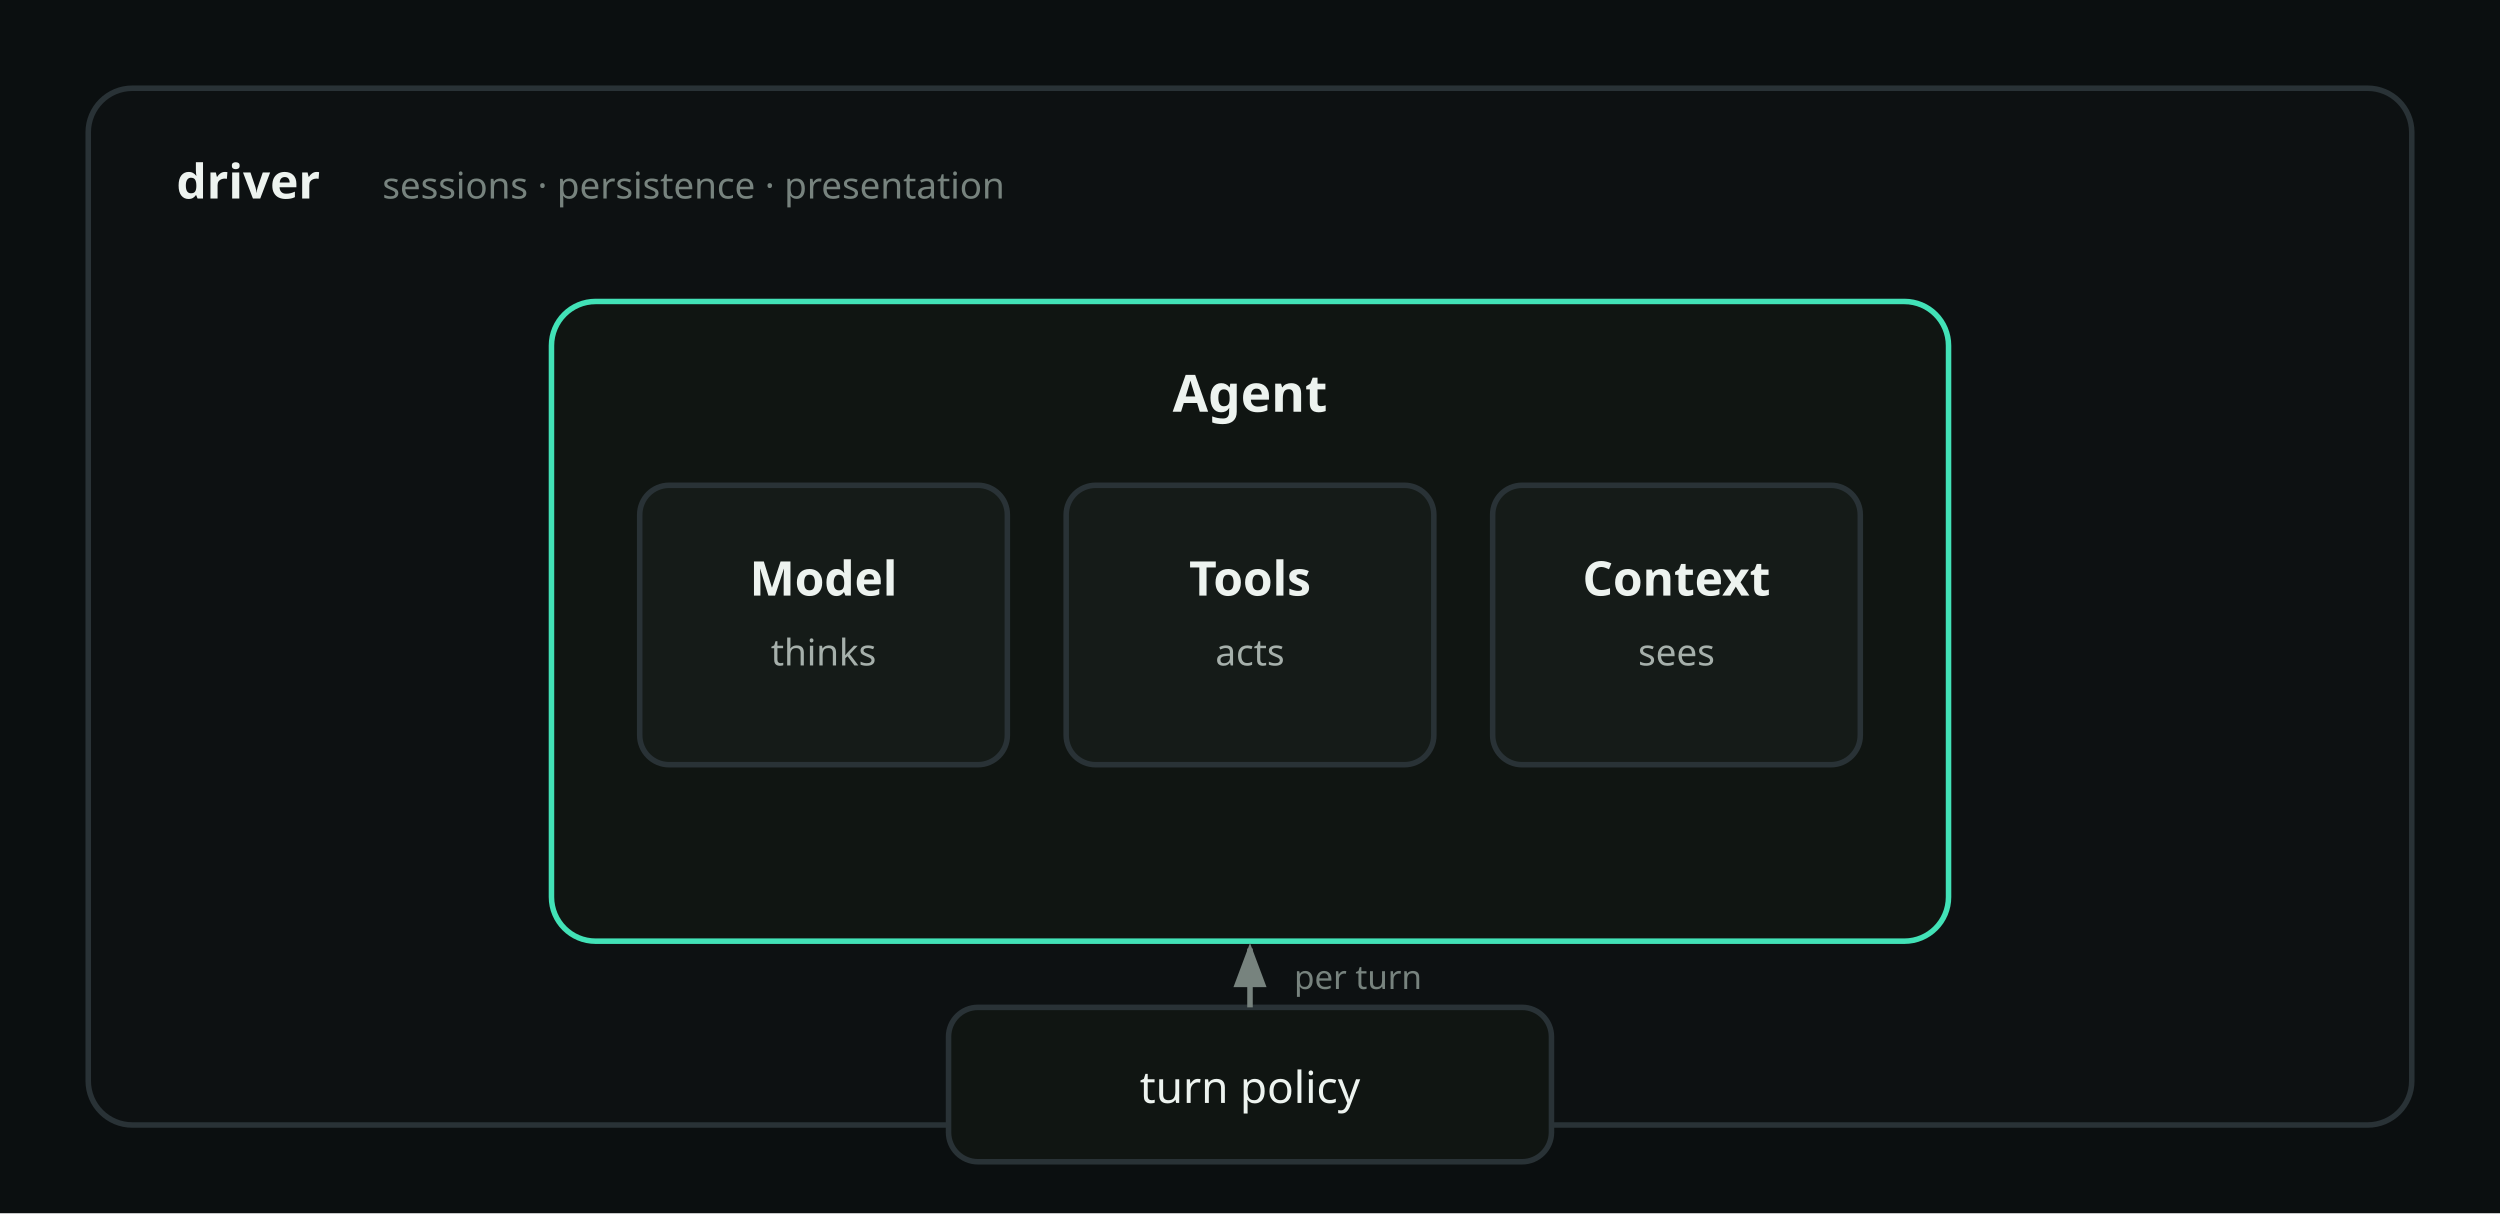
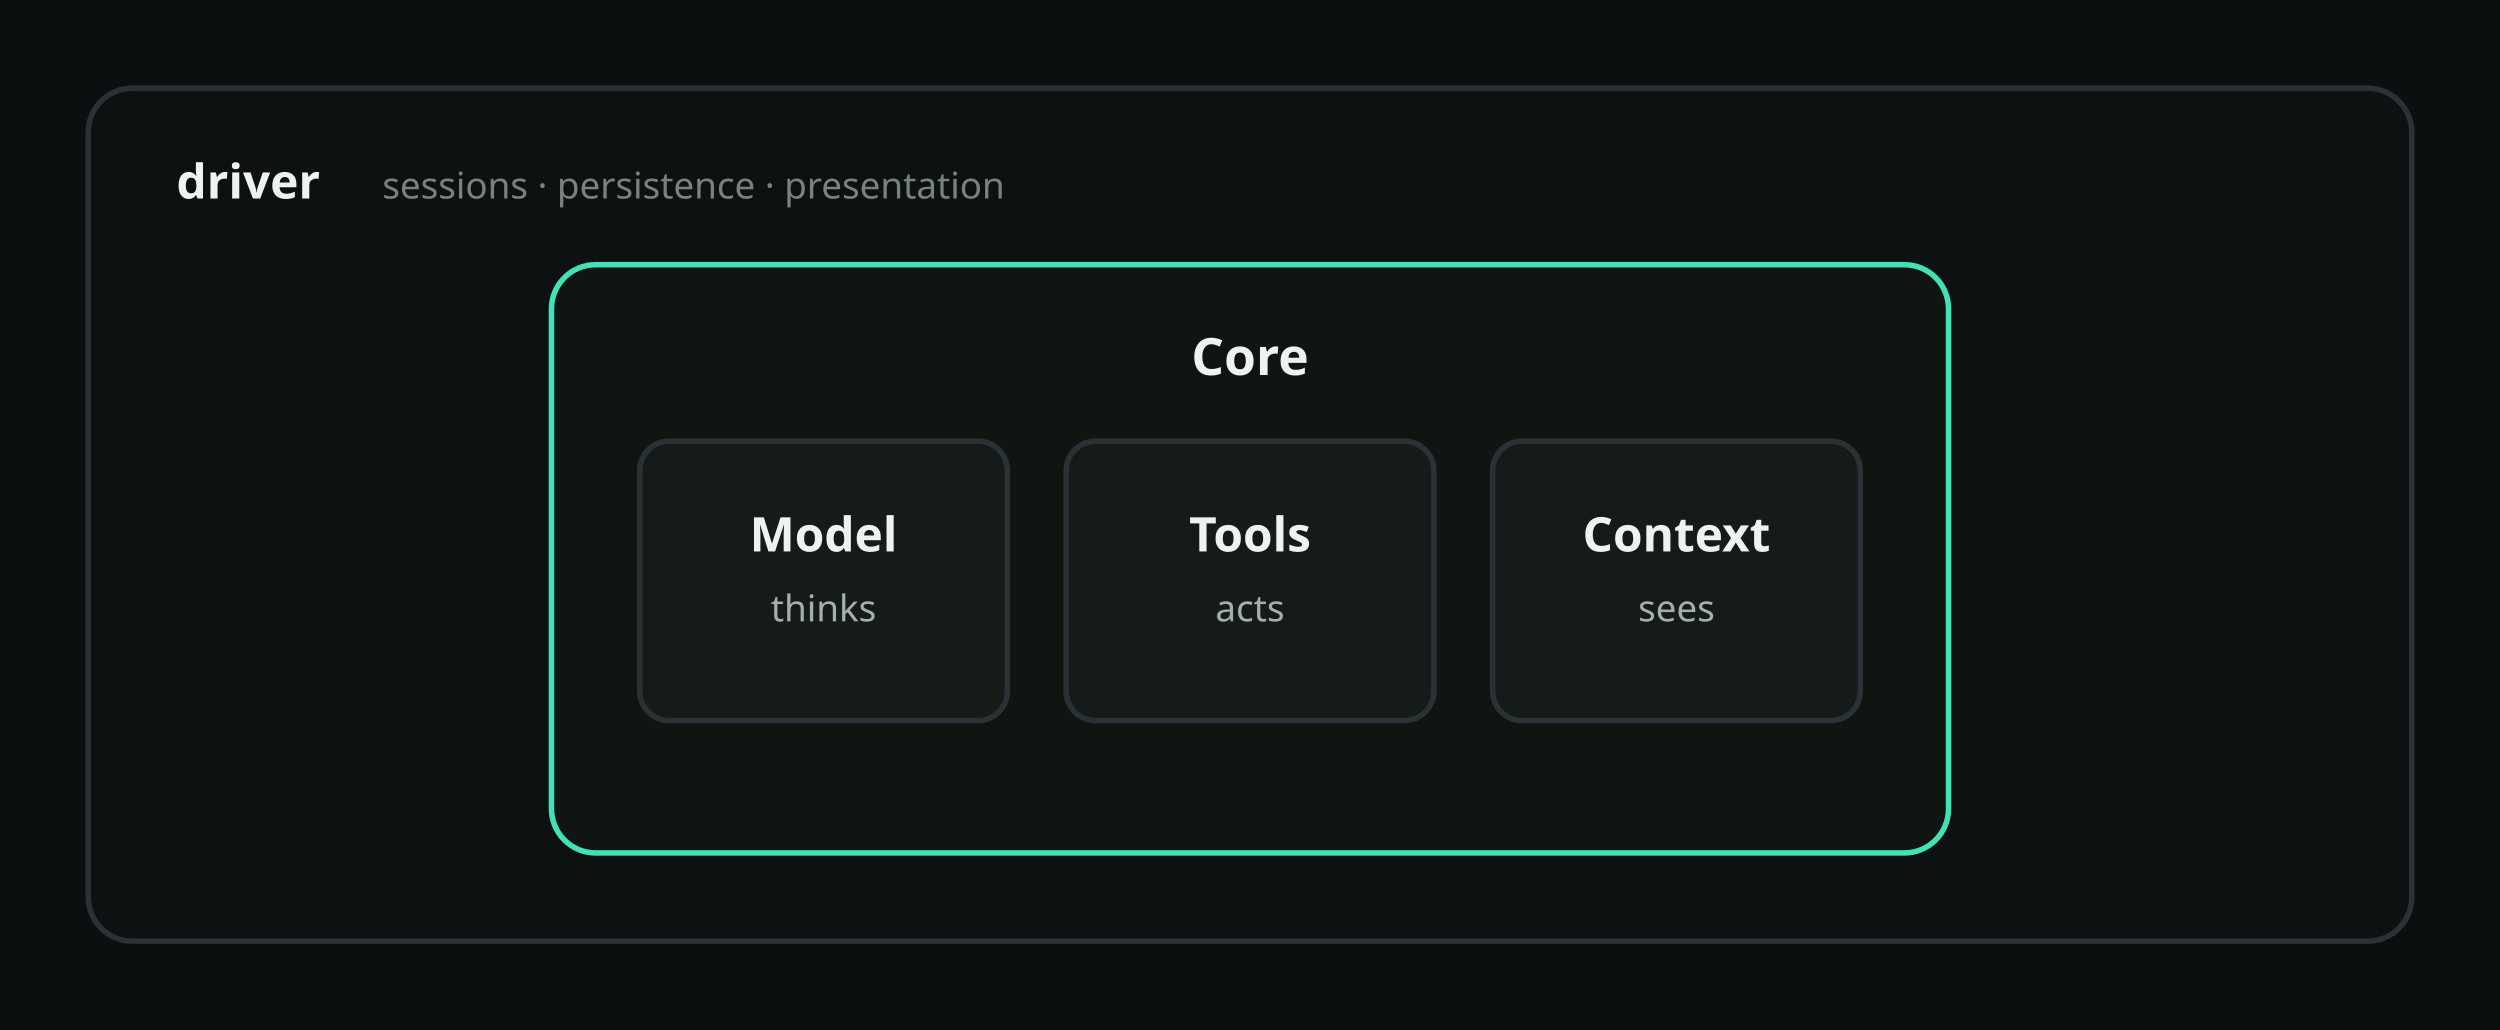
- <svg xmlns="http://www.w3.org/2000/svg" viewBox="0 0 680 330" width="680" height="330" style="max-width:100%;height:auto;font-family:system-ui,sans-serif">
-   <defs>
-     <marker id="arrow" markerWidth="8" markerHeight="6" refX="7" refY="3" orient="auto">
-       <path d="M0,0 L8,3 L0,6 Z" fill="#77837e" />
-     </marker>
-   </defs>
+ <svg xmlns="http://www.w3.org/2000/svg" viewBox="0 0 680 280" width="680" height="280" role="img" aria-label="A driver owns sessions, persistence, and presentation. Its core coordinates a model, tools, and context through an iterative turn engine." style="max-width:100%;height:auto;font-family:system-ui,sans-serif">
  <rect width="680" height="330" fill="#0b0f10" />
-   <rect x="24" y="24" width="632" height="282" rx="12" fill="#0d1112" stroke="#293236" stroke-width="1.5" />
+   <rect x="24" y="24" width="632" height="232" rx="12" fill="#0d1112" stroke="#293236" stroke-width="1.5" />
  <text x="48" y="54" font-size="13" font-weight="600" fill="#edf3ef">driver</text>
  <text x="104" y="54" font-size="10" fill="#77837e">sessions · persistence · presentation</text>
-   <rect x="150" y="82" width="380" height="174" rx="12" fill="#101512" stroke="#42e2b7" stroke-width="1.5" />
-   <text x="340" y="112" text-anchor="middle" font-size="14" font-weight="650" fill="#edf3ef">Agent</text>
-   <rect x="174" y="132" width="100" height="76" rx="8" fill="#151b18" stroke="#293236" stroke-width="1.5" />
-   <text x="224" y="162" text-anchor="middle" font-size="13" font-weight="600" fill="#edf3ef">Model</text>
-   <text x="224" y="181" text-anchor="middle" font-size="10" fill="#a6b0ab">thinks</text>
-   <rect x="290" y="132" width="100" height="76" rx="8" fill="#151b18" stroke="#293236" stroke-width="1.5" />
-   <text x="340" y="162" text-anchor="middle" font-size="13" font-weight="600" fill="#edf3ef">Tools</text>
-   <text x="340" y="181" text-anchor="middle" font-size="10" fill="#a6b0ab">acts</text>
-   <rect x="406" y="132" width="100" height="76" rx="8" fill="#151b18" stroke="#293236" stroke-width="1.5" />
-   <text x="456" y="162" text-anchor="middle" font-size="13" font-weight="600" fill="#edf3ef">Context</text>
-   <text x="456" y="181" text-anchor="middle" font-size="10" fill="#a6b0ab">sees</text>
-   <rect x="258" y="274" width="164" height="42" rx="8" fill="#101512" stroke="#293236" stroke-width="1.5" />
-   <text x="340" y="300" text-anchor="middle" font-size="12" fill="#edf3ef">turn policy</text>
-   <line x1="340" y1="274" x2="340" y2="258" stroke="#77837e" stroke-width="1.5" marker-end="url(#arrow)" />
-   <text x="352" y="269" font-size="9" fill="#77837e">per turn</text>
+   <rect x="150" y="72" width="380" height="160" rx="12" fill="#101512" stroke="#42e2b7" stroke-width="1.5" />
+   <text x="340" y="102" text-anchor="middle" font-size="14" font-weight="650" fill="#edf3ef">Core</text>
+   <rect x="174" y="120" width="100" height="76" rx="8" fill="#151b18" stroke="#293236" stroke-width="1.5" />
+   <text x="224" y="150" text-anchor="middle" font-size="13" font-weight="600" fill="#edf3ef">Model</text>
+   <text x="224" y="169" text-anchor="middle" font-size="10" fill="#a6b0ab">thinks</text>
+   <rect x="290" y="120" width="100" height="76" rx="8" fill="#151b18" stroke="#293236" stroke-width="1.5" />
+   <text x="340" y="150" text-anchor="middle" font-size="13" font-weight="600" fill="#edf3ef">Tools</text>
+   <text x="340" y="169" text-anchor="middle" font-size="10" fill="#a6b0ab">acts</text>
+   <rect x="406" y="120" width="100" height="76" rx="8" fill="#151b18" stroke="#293236" stroke-width="1.5" />
+   <text x="456" y="150" text-anchor="middle" font-size="13" font-weight="600" fill="#edf3ef">Context</text>
+   <text x="456" y="169" text-anchor="middle" font-size="10" fill="#a6b0ab">sees</text>
</svg>
